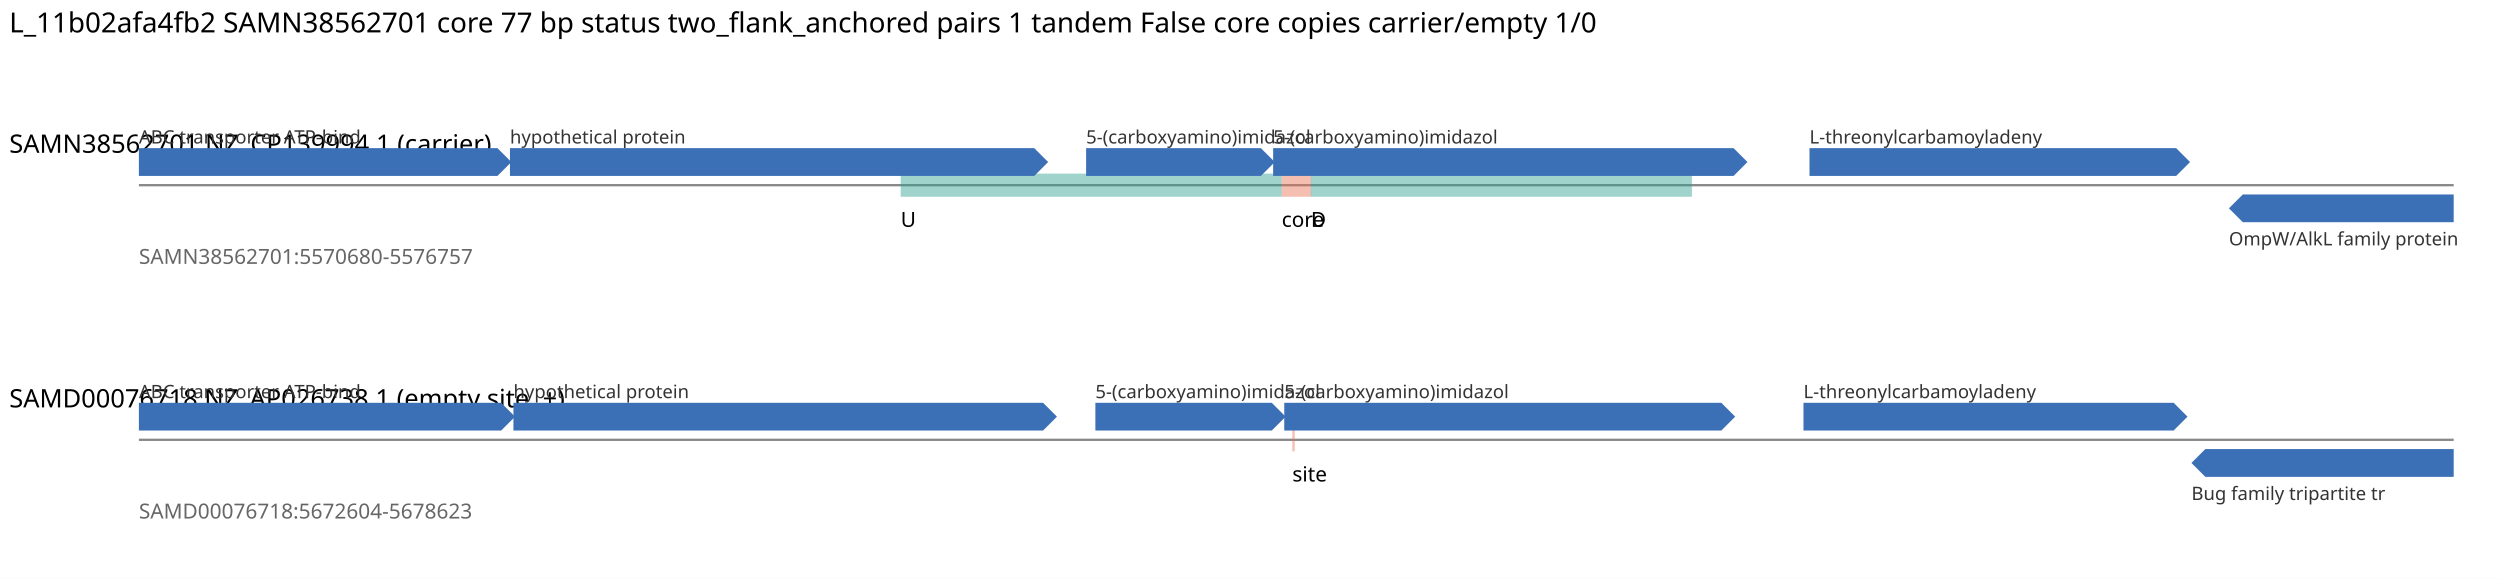
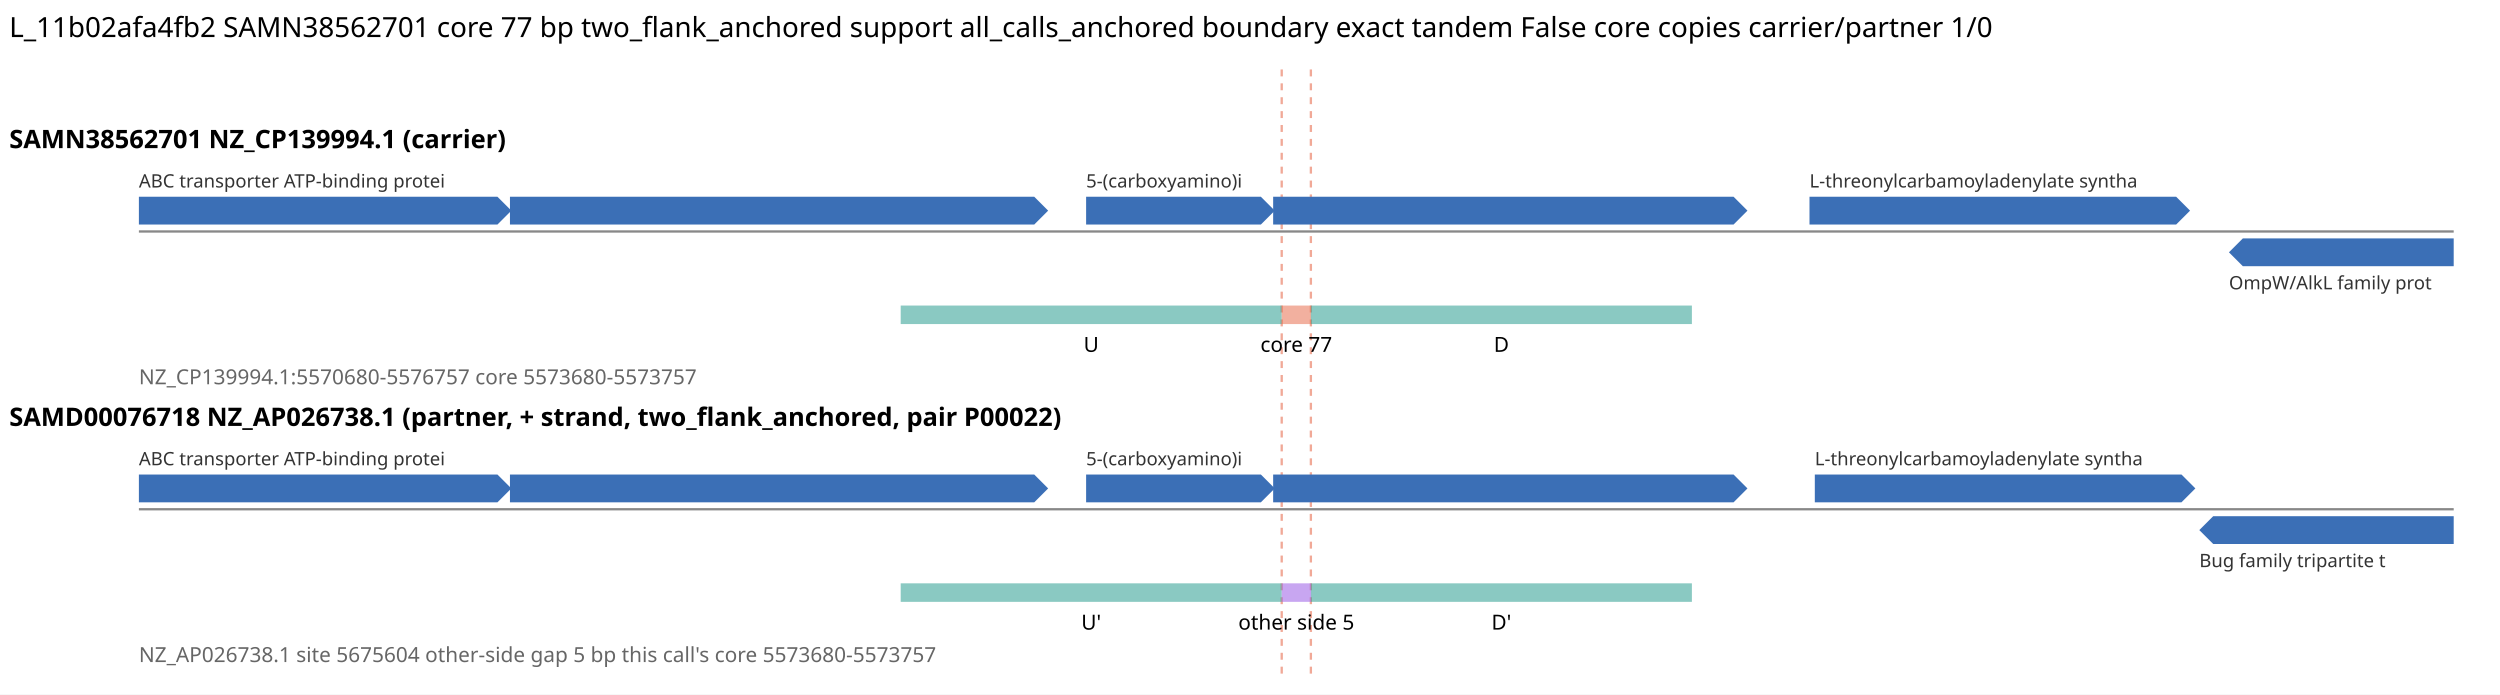
- <svg xmlns="http://www.w3.org/2000/svg" width="1080" height="250" font-family="sans-serif">
+ <svg xmlns="http://www.w3.org/2000/svg" width="1080" height="300" font-family="sans-serif">
  <rect width="100%" height="100%" fill="white" />
-   <text x="4" y="14" font-size="12">L_11b02afa4fb2  SAMN38562701  core 77 bp  status two_flank_anchored  pairs 1  tandem False  core copies carrier/empty 1/0</text>
-   <text x="4" y="66" font-size="11">SAMN38562701 NZ_CP139994.1 (carrier)</text>
-   <line x1="60" y1="80" x2="1060" y2="80" stroke="#888" />
-   <rect x="389.1" y="75" width="164.6" height="10" fill="#2a9d8f" opacity="0.45" />
-   <text x="389.1" y="98" font-size="9">U</text>
-   <rect x="553.7" y="75" width="12.7" height="10" fill="#e76f51" opacity="0.45" />
-   <text x="553.7" y="98" font-size="9">core</text>
-   <rect x="566.3" y="75" width="164.6" height="10" fill="#2a9d8f" opacity="0.45" />
-   <text x="566.3" y="98" font-size="9">D</text>
-   <polygon points="60.0,64 214.9,64 220.9,70 214.9,76 60.0,76" fill="#3b6fb6" />
-   <text x="60.0" y="62" font-size="8" fill="#333">ABC transporter ATP-bind</text>
-   <polygon points="220.3,64 446.8,64 452.8,70 446.8,76 220.3,76" fill="#3b6fb6" />
-   <text x="220.3" y="62" font-size="8" fill="#333">hypothetical protein</text>
-   <polygon points="469.2,64 544.7,64 550.7,70 544.7,76 469.2,76" fill="#3b6fb6" />
-   <text x="469.2" y="62" font-size="8" fill="#333">5-(carboxyamino)imidazol</text>
-   <polygon points="550.0,64 748.9,64 754.9,70 748.9,76 550.0,76" fill="#3b6fb6" />
-   <text x="550.0" y="62" font-size="8" fill="#333">5-(carboxyamino)imidazol</text>
-   <polygon points="781.7,64 940.1,64 946.1,70 940.1,76 781.7,76" fill="#3b6fb6" />
-   <text x="781.7" y="62" font-size="8" fill="#333">L-threonylcarbamoyladeny</text>
-   <polygon points="962.9,90 968.9,84 1060.0,84 1060.0,96 968.9,96" fill="#3b6fb6" />
-   <text x="962.9" y="106" font-size="8" fill="#333">OmpW/AlkL family protein</text>
-   <text x="60" y="114" font-size="9" fill="#666">SAMN38562701:5570680-5576757</text>
-   <text x="4" y="176" font-size="11">SAMD00076718 NZ_AP026738.1 (empty site, +)</text>
-   <line x1="60" y1="190" x2="1060" y2="190" stroke="#888" />
-   <rect x="558.3" y="185" width="1.0" height="10" fill="#e76f51" opacity="0.45" />
-   <text x="558.3" y="208" font-size="9">site</text>
-   <polygon points="60.0,174 216.5,174 222.5,180 216.5,186 60.0,186" fill="#3b6fb6" />
-   <text x="60.0" y="172" font-size="8" fill="#333">ABC transporter ATP-bind</text>
-   <polygon points="221.8,174 450.6,174 456.6,180 450.6,186 221.8,186" fill="#3b6fb6" />
-   <text x="221.8" y="172" font-size="8" fill="#333">hypothetical protein</text>
-   <polygon points="473.2,174 549.4,174 555.4,180 549.4,186 473.2,186" fill="#3b6fb6" />
-   <text x="473.2" y="172" font-size="8" fill="#333">5-(carboxyamino)imidazol</text>
-   <polygon points="554.8,174 743.6,174 749.6,180 743.6,186 554.8,186" fill="#3b6fb6" />
-   <text x="554.8" y="172" font-size="8" fill="#333">5-(carboxyamino)imidazol</text>
-   <polygon points="779.1,174 939.0,174 945.0,180 939.0,186 779.1,186" fill="#3b6fb6" />
-   <text x="779.1" y="172" font-size="8" fill="#333">L-threonylcarbamoyladeny</text>
-   <polygon points="946.7,200 952.7,194 1060.0,194 1060.0,206 952.7,206" fill="#3b6fb6" />
-   <text x="946.7" y="216" font-size="8" fill="#333">Bug family tripartite tr</text>
-   <text x="60" y="224" font-size="9" fill="#666">SAMD00076718:5672604-5678623</text>
+   <text x="4" y="16" font-size="12">L_11b02afa4fb2  SAMN38562701  core 77 bp  two_flank_anchored  support all_calls_anchored  boundary exact  tandem False  core copies carrier/partner 1/0</text>
+   <line x1="553.7" y1="30" x2="553.7" y2="292" stroke="#e76f51" stroke-dasharray="3,3" opacity="0.6" />
+   <line x1="566.3" y1="30" x2="566.3" y2="292" stroke="#e76f51" stroke-dasharray="3,3" opacity="0.6" />
+   <text x="4" y="64" font-size="11" font-weight="bold">SAMN38562701 NZ_CP139994.1 (carrier)</text>
+   <line x1="60" y1="100" x2="1060" y2="100" stroke="#888" />
+   <rect x="389.1" y="132" width="164.6" height="8" fill="#2a9d8f" opacity="0.55" />
+   <text x="471.4" y="152" font-size="9" text-anchor="middle">U</text>
+   <rect x="553.7" y="132" width="12.7" height="8" fill="#e76f51" opacity="0.55" />
+   <text x="560.0" y="152" font-size="9" text-anchor="middle">core 77</text>
+   <rect x="566.3" y="132" width="164.6" height="8" fill="#2a9d8f" opacity="0.55" />
+   <text x="648.6" y="152" font-size="9" text-anchor="middle">D</text>
+   <polygon points="60.0,85 214.9,85 220.9,91 214.9,97 60.0,97" fill="#3b6fb6" />
+   <text x="60.0" y="81" font-size="8" fill="#333">ABC transporter ATP-binding protei</text>
+   <polygon points="220.3,85 446.8,85 452.8,91 446.8,97 220.3,97" fill="#3b6fb6" />
+   <polygon points="469.2,85 544.7,85 550.7,91 544.7,97 469.2,97" fill="#3b6fb6" />
+   <text x="469.2" y="81" font-size="8" fill="#333">5-(carboxyamino)i</text>
+   <polygon points="550.0,85 748.9,85 754.9,91 748.9,97 550.0,97" fill="#3b6fb6" />
+   <polygon points="781.7,85 940.1,85 946.1,91 940.1,97 781.7,97" fill="#3b6fb6" />
+   <text x="781.7" y="81" font-size="8" fill="#333">L-threonylcarbamoyladenylate syntha</text>
+   <polygon points="962.9,109 968.9,103 1060.0,103 1060.0,115 968.9,115" fill="#3b6fb6" />
+   <text x="962.9" y="125" font-size="8" fill="#333">OmpW/AlkL family prot</text>
+   <text x="60" y="166" font-size="9" fill="#666">NZ_CP139994.1:5570680-5576757  core 5573680-5573757</text>
+   <text x="4" y="184" font-size="11" font-weight="bold">SAMD00076718 NZ_AP026738.1 (partner, + strand, two_flank_anchored, pair P00022)</text>
+   <line x1="60" y1="220" x2="1060" y2="220" stroke="#888" />
+   <rect x="389.1" y="252" width="164.6" height="8" fill="#2a9d8f" opacity="0.55" />
+   <text x="471.4" y="272" font-size="9" text-anchor="middle">U'</text>
+   <rect x="566.3" y="252" width="164.6" height="8" fill="#2a9d8f" opacity="0.55" />
+   <text x="648.6" y="272" font-size="9" text-anchor="middle">D'</text>
+   <rect x="553.7" y="252" width="12.7" height="8" fill="#9b5de5" opacity="0.55" />
+   <text x="560.0" y="272" font-size="9" text-anchor="middle">other side 5</text>
+   <polygon points="60.0,205 214.9,205 220.9,211 214.9,217 60.0,217" fill="#3b6fb6" />
+   <text x="60.0" y="201" font-size="8" fill="#333">ABC transporter ATP-binding protei</text>
+   <polygon points="220.3,205 446.8,205 452.8,211 446.8,217 220.3,217" fill="#3b6fb6" />
+   <polygon points="469.2,205 544.7,205 550.7,211 544.7,217 469.2,217" fill="#3b6fb6" />
+   <text x="469.2" y="201" font-size="8" fill="#333">5-(carboxyamino)i</text>
+   <polygon points="550.0,205 748.9,205 754.9,211 748.9,217 550.0,217" fill="#3b6fb6" />
+   <polygon points="784.0,205 942.4,205 948.4,211 942.4,217 784.0,217" fill="#3b6fb6" />
+   <text x="784.0" y="201" font-size="8" fill="#333">L-threonylcarbamoyladenylate syntha</text>
+   <polygon points="950.1,229 956.1,223 1060.0,223 1060.0,235 956.1,235" fill="#3b6fb6" />
+   <text x="950.1" y="245" font-size="8" fill="#333">Bug family tripartite t</text>
+   <text x="60" y="286" font-size="9" fill="#666">NZ_AP026738.1 site 5675604  other-side gap 5 bp  this call's core 5573680-5573757</text>
</svg>
